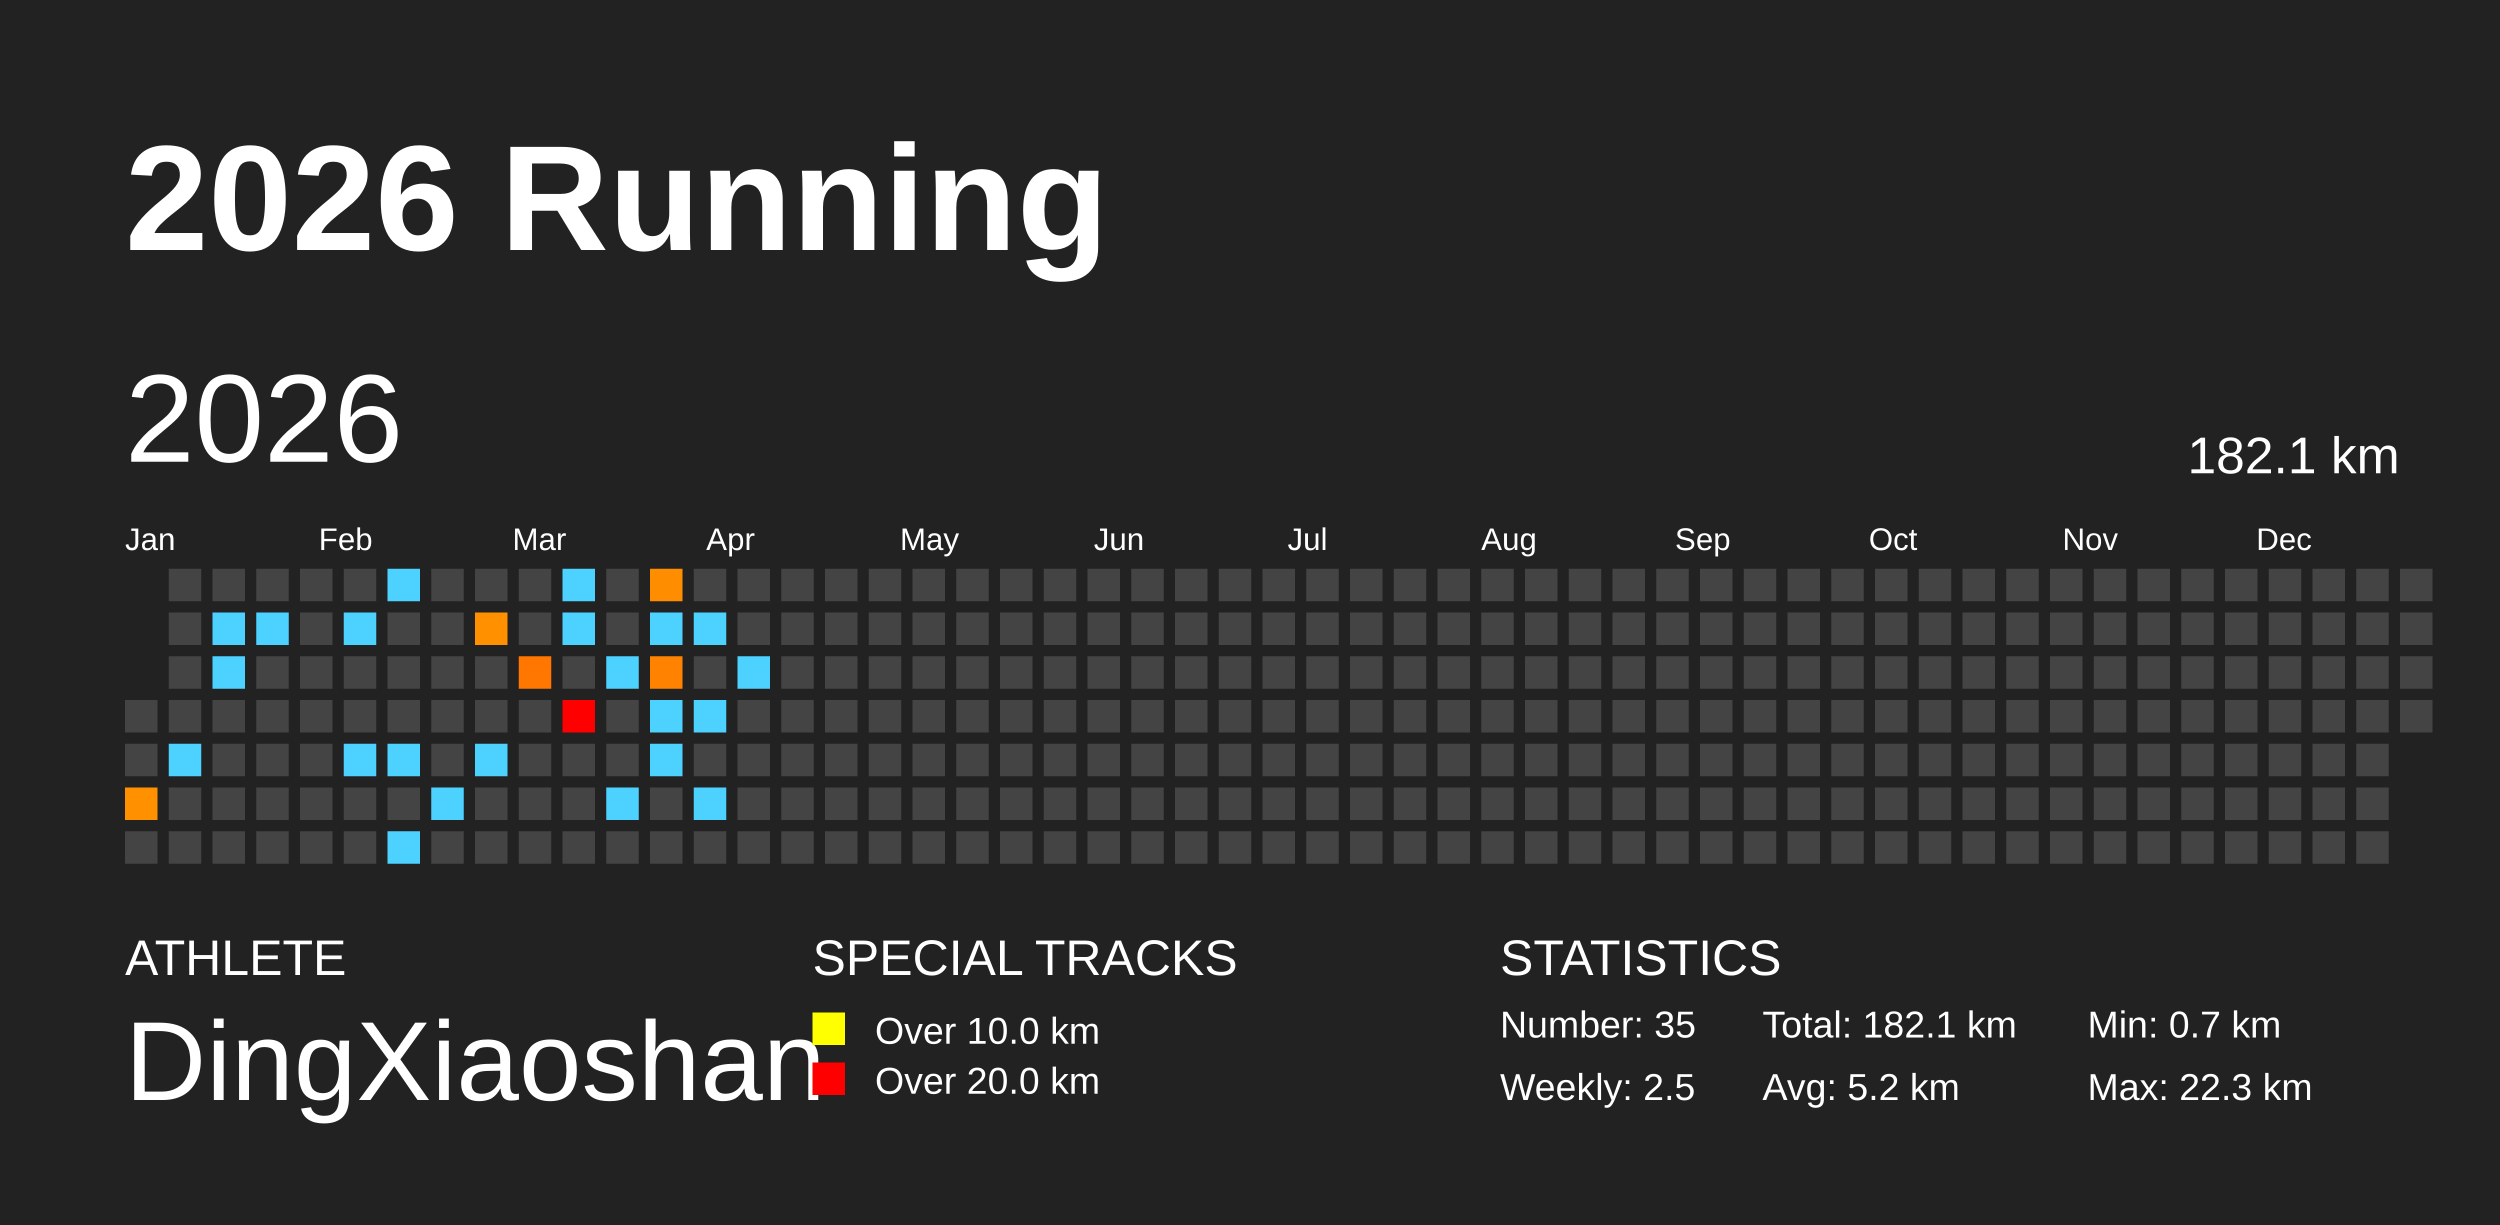
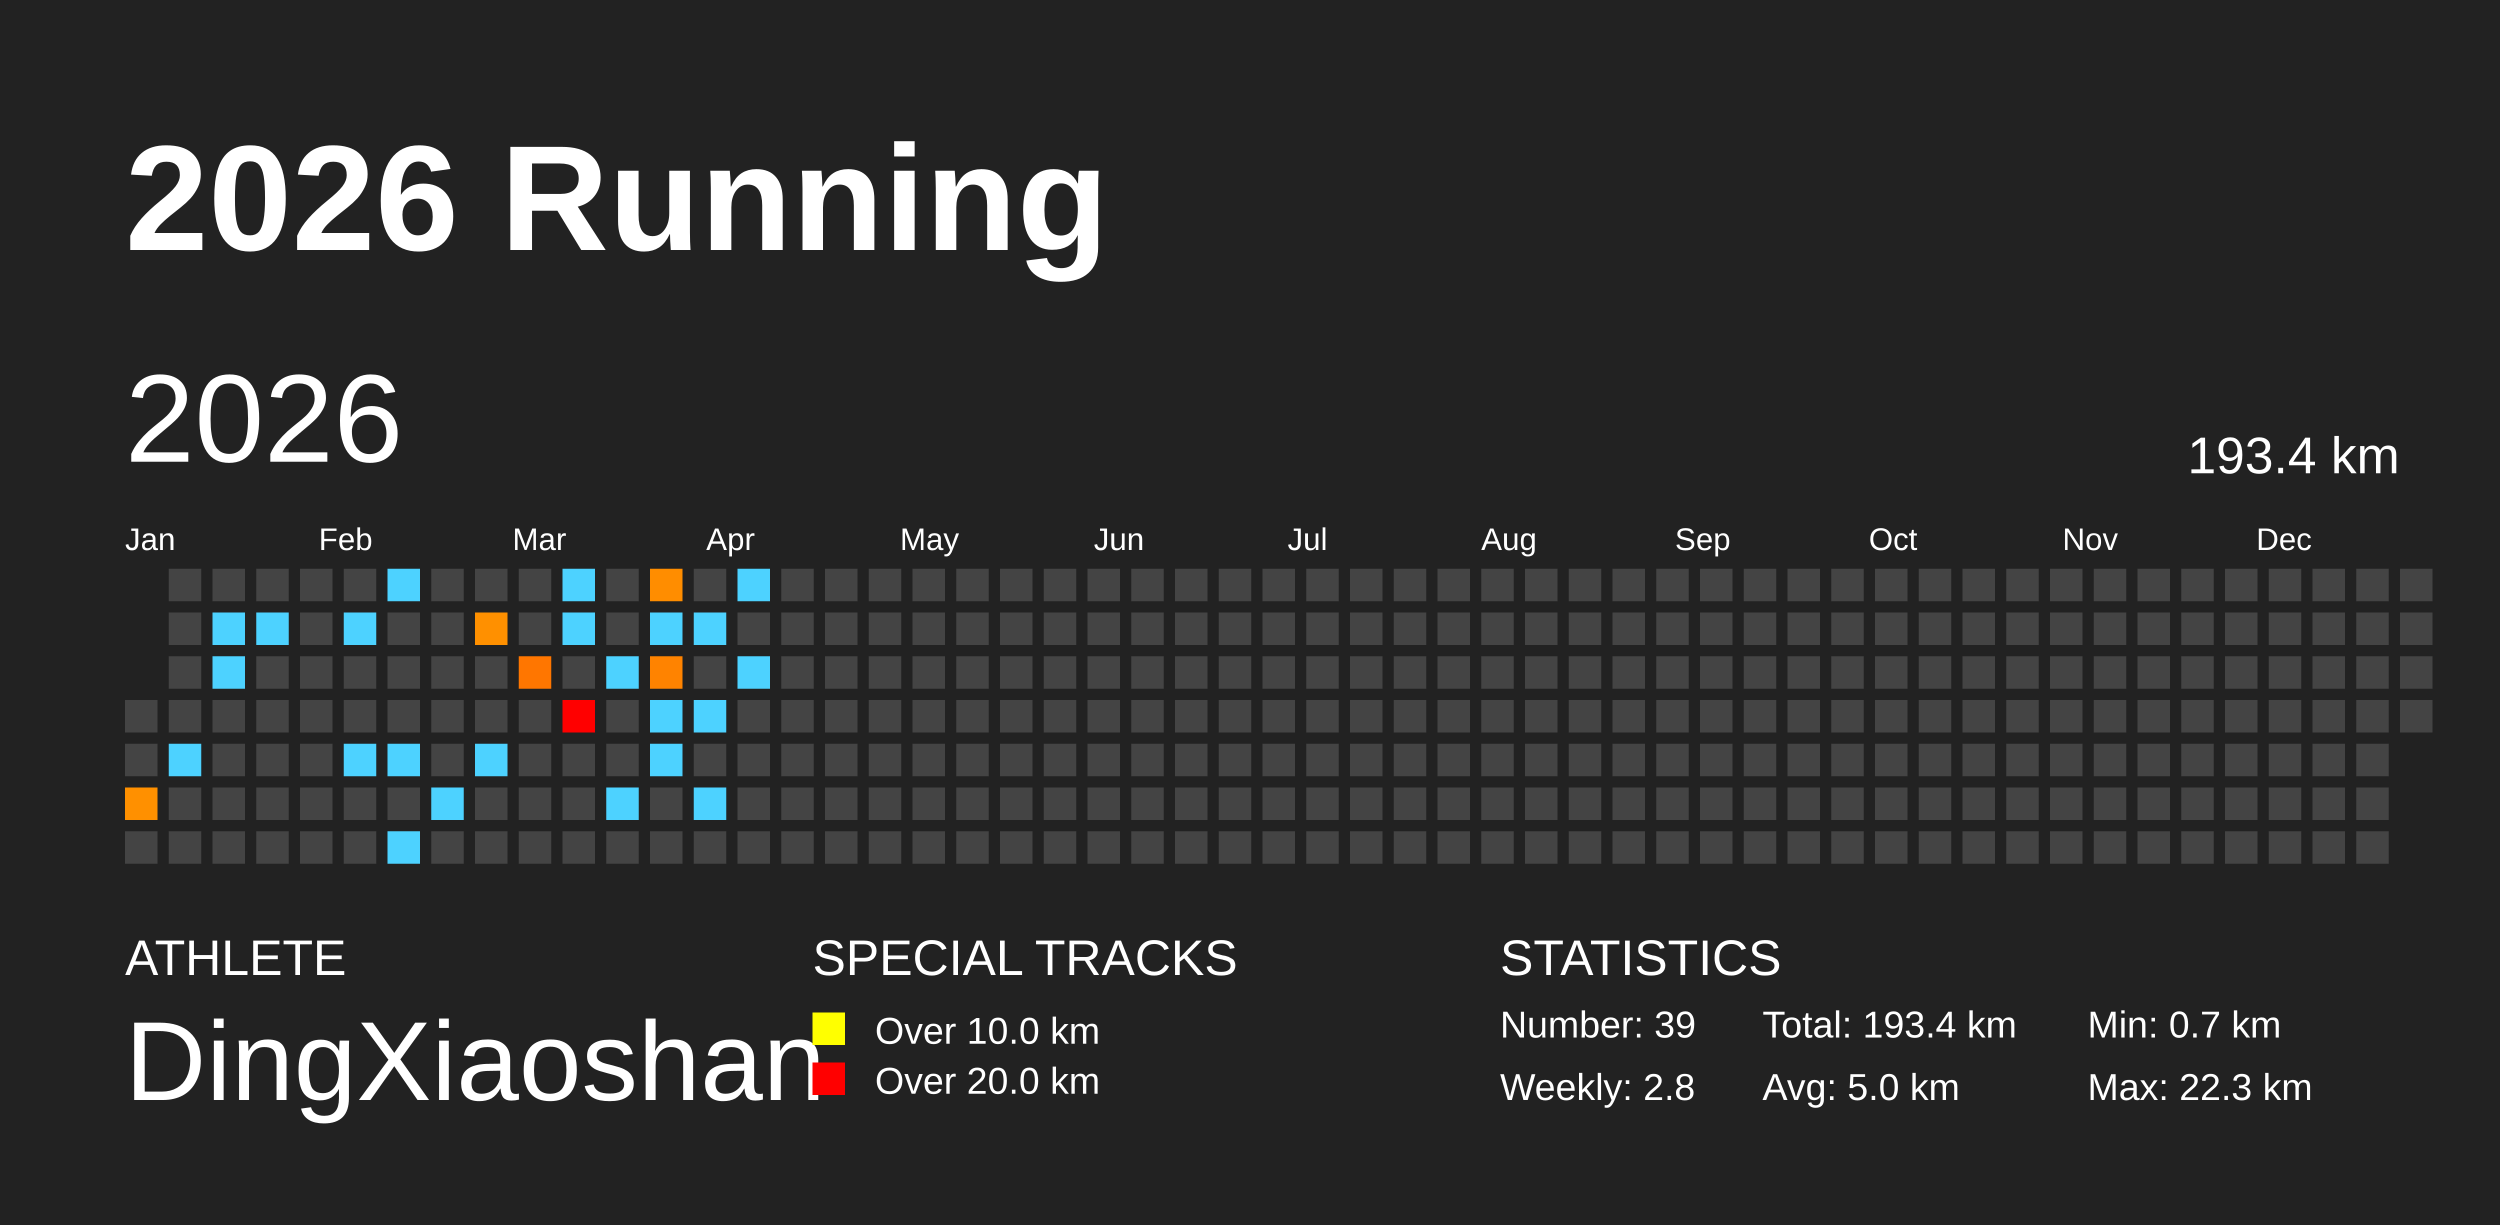
<svg xmlns="http://www.w3.org/2000/svg" baseProfile="full" height="98mm" version="1.1" viewBox="0,0,200,98" width="200mm">
  <defs />
  <rect fill="#222222" height="98" width="200" x="0" y="0" />
  <text fill="#FFFFFF" style="font-size:12px; font-family:Arial; font-weight:bold;" x="10" y="20">2026 Running</text>
  <text fill="#FFFFFF" style="font-size:4px; font-family:Arial" x="10" y="78">ATHLETE</text>
  <text fill="#FFFFFF" style="font-size:9px; font-family:Arial" x="10" y="88">DingXiaoshan</text>
  <text fill="#FFFFFF" style="font-size:4px; font-family:Arial" x="65" y="78">SPECIAL TRACKS</text>
  <rect fill="yellow" height="2.6" width="2.6" x="65" y="81" />
  <text fill="#FFFFFF" style="font-size:3px; font-family:Arial" x="70" y="83.5">Over 10.0 km</text>
  <rect fill="red" height="2.6" width="2.6" x="65" y="85" />
  <text fill="#FFFFFF" style="font-size:3px; font-family:Arial" x="70" y="87.5">Over 20.0 km</text>
  <text fill="#FFFFFF" style="font-size:4px; font-family:Arial" x="120" y="78">STATISTICS</text>
-   <text fill="#FFFFFF" style="font-size:3px; font-family:Arial" x="120" y="83">Number: 35</text>
-   <text fill="#FFFFFF" style="font-size:3px; font-family:Arial" x="120" y="88">Weekly: 2.5</text>
-   <text fill="#FFFFFF" style="font-size:3px; font-family:Arial" x="141" y="83">Total: 182.1 km</text>
-   <text fill="#FFFFFF" style="font-size:3px; font-family:Arial" x="141" y="88">Avg: 5.2 km</text>
+   <text fill="#FFFFFF" style="font-size:3px; font-family:Arial" x="120" y="83">Number: 39</text>
+   <text fill="#FFFFFF" style="font-size:3px; font-family:Arial" x="120" y="88">Weekly: 2.8</text>
+   <text fill="#FFFFFF" style="font-size:3px; font-family:Arial" x="141" y="83">Total: 193.4 km</text>
+   <text fill="#FFFFFF" style="font-size:3px; font-family:Arial" x="141" y="88">Avg: 5.0 km</text>
  <text fill="#FFFFFF" style="font-size:3px; font-family:Arial" x="167" y="83">Min: 0.7 km</text>
  <text fill="#FFFFFF" style="font-size:3px; font-family:Arial" x="167" y="88">Max: 22.3 km</text>
  <text dominant-baseline="hanging" fill="#FFFFFF" style="font-size:10.0px; font-family:Arial;" x="10" y="30">2026</text>
-   <text dominant-baseline="hanging" fill="#FFFFFF" style="font-size:4.125px; font-family:Arial;" x="175" y="35">182.1 km</text>
+   <text dominant-baseline="hanging" fill="#FFFFFF" style="font-size:4.125px; font-family:Arial;" x="175" y="35">193.4 km</text>
  <text fill="#FFFFFF" style="font-size:2.5px; font-family:Arial" x="10.0" y="44">Jan</text>
  <text fill="#FFFFFF" style="font-size:2.5px; font-family:Arial" x="25.5" y="44">Feb</text>
  <text fill="#FFFFFF" style="font-size:2.5px; font-family:Arial" x="41.0" y="44">Mar</text>
  <text fill="#FFFFFF" style="font-size:2.5px; font-family:Arial" x="56.5" y="44">Apr</text>
  <text fill="#FFFFFF" style="font-size:2.5px; font-family:Arial" x="72.0" y="44">May</text>
  <text fill="#FFFFFF" style="font-size:2.5px; font-family:Arial" x="87.5" y="44">Jun</text>
  <text fill="#FFFFFF" style="font-size:2.5px; font-family:Arial" x="103.0" y="44">Jul</text>
  <text fill="#FFFFFF" style="font-size:2.5px; font-family:Arial" x="118.5" y="44">Aug</text>
  <text fill="#FFFFFF" style="font-size:2.5px; font-family:Arial" x="134.0" y="44">Sep</text>
  <text fill="#FFFFFF" style="font-size:2.5px; font-family:Arial" x="149.5" y="44">Oct</text>
  <text fill="#FFFFFF" style="font-size:2.5px; font-family:Arial" x="165.0" y="44">Nov</text>
  <text fill="#FFFFFF" style="font-size:2.5px; font-family:Arial" x="180.5" y="44">Dec</text>
  <rect fill="#444444" height="2.6" width="2.6" x="10.0" y="56.0" />
  <rect fill="#444444" height="2.6" width="2.6" x="10.0" y="59.5" />
  <rect fill="#ff9000" height="2.6" width="2.6" x="10.0" y="63.0" />
  <rect fill="#444444" height="2.6" width="2.6" x="10.0" y="66.5" />
  <rect fill="#444444" height="2.6" width="2.6" x="13.5" y="45.5" />
  <rect fill="#444444" height="2.6" width="2.6" x="13.5" y="49.0" />
  <rect fill="#444444" height="2.6" width="2.6" x="13.5" y="52.5" />
  <rect fill="#444444" height="2.6" width="2.6" x="13.5" y="56.0" />
  <rect fill="#4dd2ff" height="2.6" width="2.6" x="13.5" y="59.5" />
  <rect fill="#444444" height="2.6" width="2.6" x="13.5" y="63.0" />
  <rect fill="#444444" height="2.6" width="2.6" x="13.5" y="66.5" />
  <rect fill="#444444" height="2.6" width="2.6" x="17.0" y="45.5" />
  <rect fill="#4dd2ff" height="2.6" width="2.6" x="17.0" y="49.0" />
  <rect fill="#4dd2ff" height="2.6" width="2.6" x="17.0" y="52.5" />
  <rect fill="#444444" height="2.6" width="2.6" x="17.0" y="56.0" />
  <rect fill="#444444" height="2.6" width="2.6" x="17.0" y="59.5" />
  <rect fill="#444444" height="2.6" width="2.6" x="17.0" y="63.0" />
  <rect fill="#444444" height="2.6" width="2.6" x="17.0" y="66.5" />
  <rect fill="#444444" height="2.6" width="2.6" x="20.5" y="45.5" />
  <rect fill="#4dd2ff" height="2.6" width="2.6" x="20.5" y="49.0" />
  <rect fill="#444444" height="2.6" width="2.6" x="20.5" y="52.5" />
  <rect fill="#444444" height="2.6" width="2.6" x="20.5" y="56.0" />
  <rect fill="#444444" height="2.6" width="2.6" x="20.5" y="59.5" />
  <rect fill="#444444" height="2.6" width="2.6" x="20.5" y="63.0" />
  <rect fill="#444444" height="2.6" width="2.6" x="20.5" y="66.5" />
  <rect fill="#444444" height="2.6" width="2.6" x="24.0" y="45.5" />
  <rect fill="#444444" height="2.6" width="2.6" x="24.0" y="49.0" />
  <rect fill="#444444" height="2.6" width="2.6" x="24.0" y="52.5" />
  <rect fill="#444444" height="2.6" width="2.6" x="24.0" y="56.0" />
  <rect fill="#444444" height="2.6" width="2.6" x="24.0" y="59.5" />
  <rect fill="#444444" height="2.6" width="2.6" x="24.0" y="63.0" />
  <rect fill="#444444" height="2.6" width="2.6" x="24.0" y="66.5" />
  <rect fill="#444444" height="2.6" width="2.6" x="27.5" y="45.5" />
  <rect fill="#4dd2ff" height="2.6" width="2.6" x="27.5" y="49.0" />
  <rect fill="#444444" height="2.6" width="2.6" x="27.5" y="52.5" />
  <rect fill="#444444" height="2.6" width="2.6" x="27.5" y="56.0" />
  <rect fill="#4dd2ff" height="2.6" width="2.6" x="27.5" y="59.5" />
  <rect fill="#444444" height="2.6" width="2.6" x="27.5" y="63.0" />
  <rect fill="#444444" height="2.6" width="2.6" x="27.5" y="66.5" />
  <rect fill="#4dd2ff" height="2.6" width="2.6" x="31.0" y="45.5" />
  <rect fill="#444444" height="2.6" width="2.6" x="31.0" y="49.0" />
  <rect fill="#444444" height="2.6" width="2.6" x="31.0" y="52.5" />
  <rect fill="#444444" height="2.6" width="2.6" x="31.0" y="56.0" />
  <rect fill="#4dd2ff" height="2.6" width="2.6" x="31.0" y="59.5" />
  <rect fill="#444444" height="2.6" width="2.6" x="31.0" y="63.0" />
  <rect fill="#4dd2ff" height="2.6" width="2.6" x="31.0" y="66.5" />
  <rect fill="#444444" height="2.6" width="2.6" x="34.5" y="45.5" />
  <rect fill="#444444" height="2.6" width="2.6" x="34.5" y="49.0" />
  <rect fill="#444444" height="2.6" width="2.6" x="34.5" y="52.5" />
  <rect fill="#444444" height="2.6" width="2.6" x="34.5" y="56.0" />
  <rect fill="#444444" height="2.6" width="2.6" x="34.5" y="59.5" />
  <rect fill="#4dd2ff" height="2.6" width="2.6" x="34.5" y="63.0" />
  <rect fill="#444444" height="2.6" width="2.6" x="34.5" y="66.5" />
  <rect fill="#444444" height="2.6" width="2.6" x="38.0" y="45.5" />
  <rect fill="#ff9000" height="2.6" width="2.6" x="38.0" y="49.0" />
  <rect fill="#444444" height="2.6" width="2.6" x="38.0" y="52.5" />
  <rect fill="#444444" height="2.6" width="2.6" x="38.0" y="56.0" />
  <rect fill="#4dd2ff" height="2.6" width="2.6" x="38.0" y="59.5" />
  <rect fill="#444444" height="2.6" width="2.6" x="38.0" y="63.0" />
  <rect fill="#444444" height="2.6" width="2.6" x="38.0" y="66.5" />
  <rect fill="#444444" height="2.6" width="2.6" x="41.5" y="45.5" />
  <rect fill="#444444" height="2.6" width="2.6" x="41.5" y="49.0" />
  <rect fill="#ff7600" height="2.6" width="2.6" x="41.5" y="52.5" />
  <rect fill="#444444" height="2.6" width="2.6" x="41.5" y="56.0" />
  <rect fill="#444444" height="2.6" width="2.6" x="41.5" y="59.5" />
  <rect fill="#444444" height="2.6" width="2.6" x="41.5" y="63.0" />
  <rect fill="#444444" height="2.6" width="2.6" x="41.5" y="66.5" />
  <rect fill="#4dd2ff" height="2.6" width="2.6" x="45.0" y="45.5" />
  <rect fill="#4dd2ff" height="2.6" width="2.6" x="45.0" y="49.0" />
  <rect fill="#444444" height="2.6" width="2.6" x="45.0" y="52.5" />
  <rect fill="red" height="2.6" width="2.6" x="45.0" y="56.0" />
  <rect fill="#444444" height="2.6" width="2.6" x="45.0" y="59.5" />
  <rect fill="#444444" height="2.6" width="2.6" x="45.0" y="63.0" />
  <rect fill="#444444" height="2.6" width="2.6" x="45.0" y="66.5" />
  <rect fill="#444444" height="2.6" width="2.6" x="48.5" y="45.5" />
  <rect fill="#444444" height="2.6" width="2.6" x="48.5" y="49.0" />
  <rect fill="#4dd2ff" height="2.6" width="2.6" x="48.5" y="52.5" />
  <rect fill="#444444" height="2.6" width="2.6" x="48.5" y="56.0" />
  <rect fill="#444444" height="2.6" width="2.6" x="48.5" y="59.5" />
  <rect fill="#4dd2ff" height="2.6" width="2.6" x="48.5" y="63.0" />
  <rect fill="#444444" height="2.6" width="2.6" x="48.5" y="66.5" />
  <rect fill="#ff8d00" height="2.6" width="2.6" x="52.0" y="45.5" />
  <rect fill="#4dd2ff" height="2.6" width="2.6" x="52.0" y="49.0" />
  <rect fill="#ff8300" height="2.6" width="2.6" x="52.0" y="52.5" />
  <rect fill="#4dd2ff" height="2.6" width="2.6" x="52.0" y="56.0" />
  <rect fill="#4dd2ff" height="2.6" width="2.6" x="52.0" y="59.5" />
  <rect fill="#444444" height="2.6" width="2.6" x="52.0" y="63.0" />
  <rect fill="#444444" height="2.6" width="2.6" x="52.0" y="66.5" />
  <rect fill="#444444" height="2.6" width="2.6" x="55.5" y="45.5" />
  <rect fill="#4dd2ff" height="2.6" width="2.6" x="55.5" y="49.0" />
  <rect fill="#444444" height="2.6" width="2.6" x="55.5" y="52.5" />
  <rect fill="#4dd2ff" height="2.6" width="2.6" x="55.5" y="56.0" />
  <rect fill="#444444" height="2.6" width="2.6" x="55.5" y="59.5" />
  <rect fill="#4dd2ff" height="2.6" width="2.6" x="55.5" y="63.0" />
  <rect fill="#444444" height="2.6" width="2.6" x="55.5" y="66.5" />
-   <rect fill="#444444" height="2.6" width="2.6" x="59.0" y="45.5" />
+   <rect fill="#4dd2ff" height="2.6" width="2.6" x="59.0" y="45.5" />
  <rect fill="#444444" height="2.6" width="2.6" x="59.0" y="49.0" />
  <rect fill="#4dd2ff" height="2.6" width="2.6" x="59.0" y="52.5" />
  <rect fill="#444444" height="2.6" width="2.6" x="59.0" y="56.0" />
  <rect fill="#444444" height="2.6" width="2.6" x="59.0" y="59.5" />
  <rect fill="#444444" height="2.6" width="2.6" x="59.0" y="63.0" />
  <rect fill="#444444" height="2.6" width="2.6" x="59.0" y="66.5" />
  <rect fill="#444444" height="2.6" width="2.6" x="62.5" y="45.5" />
  <rect fill="#444444" height="2.6" width="2.6" x="62.5" y="49.0" />
  <rect fill="#444444" height="2.6" width="2.6" x="62.5" y="52.5" />
  <rect fill="#444444" height="2.6" width="2.6" x="62.5" y="56.0" />
  <rect fill="#444444" height="2.6" width="2.6" x="62.5" y="59.5" />
  <rect fill="#444444" height="2.6" width="2.6" x="62.5" y="63.0" />
  <rect fill="#444444" height="2.6" width="2.6" x="62.5" y="66.5" />
  <rect fill="#444444" height="2.6" width="2.6" x="66.0" y="45.5" />
  <rect fill="#444444" height="2.6" width="2.6" x="66.0" y="49.0" />
  <rect fill="#444444" height="2.6" width="2.6" x="66.0" y="52.5" />
  <rect fill="#444444" height="2.6" width="2.6" x="66.0" y="56.0" />
  <rect fill="#444444" height="2.6" width="2.6" x="66.0" y="59.5" />
  <rect fill="#444444" height="2.6" width="2.6" x="66.0" y="63.0" />
  <rect fill="#444444" height="2.6" width="2.6" x="66.0" y="66.5" />
  <rect fill="#444444" height="2.6" width="2.6" x="69.5" y="45.5" />
  <rect fill="#444444" height="2.6" width="2.6" x="69.5" y="49.0" />
  <rect fill="#444444" height="2.6" width="2.6" x="69.5" y="52.5" />
  <rect fill="#444444" height="2.6" width="2.6" x="69.5" y="56.0" />
  <rect fill="#444444" height="2.6" width="2.6" x="69.5" y="59.5" />
  <rect fill="#444444" height="2.6" width="2.6" x="69.5" y="63.0" />
  <rect fill="#444444" height="2.6" width="2.6" x="69.5" y="66.5" />
  <rect fill="#444444" height="2.6" width="2.6" x="73.0" y="45.5" />
  <rect fill="#444444" height="2.6" width="2.6" x="73.0" y="49.0" />
  <rect fill="#444444" height="2.6" width="2.6" x="73.0" y="52.5" />
  <rect fill="#444444" height="2.6" width="2.6" x="73.0" y="56.0" />
  <rect fill="#444444" height="2.6" width="2.6" x="73.0" y="59.5" />
  <rect fill="#444444" height="2.6" width="2.6" x="73.0" y="63.0" />
  <rect fill="#444444" height="2.6" width="2.6" x="73.0" y="66.5" />
  <rect fill="#444444" height="2.6" width="2.6" x="76.5" y="45.5" />
  <rect fill="#444444" height="2.6" width="2.6" x="76.5" y="49.0" />
  <rect fill="#444444" height="2.6" width="2.6" x="76.5" y="52.5" />
  <rect fill="#444444" height="2.6" width="2.6" x="76.5" y="56.0" />
  <rect fill="#444444" height="2.6" width="2.6" x="76.5" y="59.5" />
  <rect fill="#444444" height="2.6" width="2.6" x="76.5" y="63.0" />
  <rect fill="#444444" height="2.6" width="2.6" x="76.5" y="66.5" />
  <rect fill="#444444" height="2.6" width="2.6" x="80.0" y="45.5" />
  <rect fill="#444444" height="2.6" width="2.6" x="80.0" y="49.0" />
  <rect fill="#444444" height="2.6" width="2.6" x="80.0" y="52.5" />
  <rect fill="#444444" height="2.6" width="2.6" x="80.0" y="56.0" />
  <rect fill="#444444" height="2.6" width="2.6" x="80.0" y="59.5" />
  <rect fill="#444444" height="2.6" width="2.6" x="80.0" y="63.0" />
  <rect fill="#444444" height="2.6" width="2.6" x="80.0" y="66.5" />
  <rect fill="#444444" height="2.6" width="2.6" x="83.5" y="45.5" />
  <rect fill="#444444" height="2.6" width="2.6" x="83.5" y="49.0" />
  <rect fill="#444444" height="2.6" width="2.6" x="83.5" y="52.5" />
  <rect fill="#444444" height="2.6" width="2.6" x="83.5" y="56.0" />
  <rect fill="#444444" height="2.6" width="2.6" x="83.5" y="59.5" />
  <rect fill="#444444" height="2.6" width="2.6" x="83.5" y="63.0" />
  <rect fill="#444444" height="2.6" width="2.6" x="83.5" y="66.5" />
  <rect fill="#444444" height="2.6" width="2.6" x="87.0" y="45.5" />
  <rect fill="#444444" height="2.6" width="2.6" x="87.0" y="49.0" />
  <rect fill="#444444" height="2.6" width="2.6" x="87.0" y="52.5" />
  <rect fill="#444444" height="2.6" width="2.6" x="87.0" y="56.0" />
  <rect fill="#444444" height="2.6" width="2.6" x="87.0" y="59.5" />
  <rect fill="#444444" height="2.6" width="2.6" x="87.0" y="63.0" />
  <rect fill="#444444" height="2.6" width="2.6" x="87.0" y="66.5" />
  <rect fill="#444444" height="2.6" width="2.6" x="90.5" y="45.5" />
  <rect fill="#444444" height="2.6" width="2.6" x="90.5" y="49.0" />
  <rect fill="#444444" height="2.6" width="2.6" x="90.5" y="52.5" />
  <rect fill="#444444" height="2.6" width="2.6" x="90.5" y="56.0" />
  <rect fill="#444444" height="2.6" width="2.6" x="90.5" y="59.5" />
  <rect fill="#444444" height="2.6" width="2.6" x="90.5" y="63.0" />
  <rect fill="#444444" height="2.6" width="2.6" x="90.5" y="66.5" />
  <rect fill="#444444" height="2.6" width="2.6" x="94.0" y="45.5" />
  <rect fill="#444444" height="2.6" width="2.6" x="94.0" y="49.0" />
  <rect fill="#444444" height="2.6" width="2.6" x="94.0" y="52.5" />
  <rect fill="#444444" height="2.6" width="2.6" x="94.0" y="56.0" />
  <rect fill="#444444" height="2.6" width="2.6" x="94.0" y="59.5" />
  <rect fill="#444444" height="2.6" width="2.6" x="94.0" y="63.0" />
  <rect fill="#444444" height="2.6" width="2.6" x="94.0" y="66.5" />
  <rect fill="#444444" height="2.6" width="2.6" x="97.5" y="45.5" />
  <rect fill="#444444" height="2.6" width="2.6" x="97.5" y="49.0" />
  <rect fill="#444444" height="2.6" width="2.6" x="97.5" y="52.5" />
  <rect fill="#444444" height="2.6" width="2.6" x="97.5" y="56.0" />
  <rect fill="#444444" height="2.6" width="2.6" x="97.5" y="59.5" />
  <rect fill="#444444" height="2.6" width="2.6" x="97.5" y="63.0" />
  <rect fill="#444444" height="2.6" width="2.6" x="97.5" y="66.5" />
  <rect fill="#444444" height="2.6" width="2.6" x="101.0" y="45.5" />
  <rect fill="#444444" height="2.6" width="2.6" x="101.0" y="49.0" />
  <rect fill="#444444" height="2.6" width="2.6" x="101.0" y="52.5" />
  <rect fill="#444444" height="2.6" width="2.6" x="101.0" y="56.0" />
  <rect fill="#444444" height="2.6" width="2.6" x="101.0" y="59.5" />
  <rect fill="#444444" height="2.6" width="2.6" x="101.0" y="63.0" />
  <rect fill="#444444" height="2.6" width="2.6" x="101.0" y="66.5" />
  <rect fill="#444444" height="2.6" width="2.6" x="104.5" y="45.5" />
  <rect fill="#444444" height="2.6" width="2.6" x="104.5" y="49.0" />
  <rect fill="#444444" height="2.6" width="2.6" x="104.5" y="52.5" />
  <rect fill="#444444" height="2.6" width="2.6" x="104.5" y="56.0" />
  <rect fill="#444444" height="2.6" width="2.6" x="104.5" y="59.5" />
  <rect fill="#444444" height="2.6" width="2.6" x="104.5" y="63.0" />
  <rect fill="#444444" height="2.6" width="2.6" x="104.5" y="66.5" />
  <rect fill="#444444" height="2.6" width="2.6" x="108.0" y="45.5" />
  <rect fill="#444444" height="2.6" width="2.6" x="108.0" y="49.0" />
  <rect fill="#444444" height="2.6" width="2.6" x="108.0" y="52.5" />
  <rect fill="#444444" height="2.6" width="2.6" x="108.0" y="56.0" />
  <rect fill="#444444" height="2.6" width="2.6" x="108.0" y="59.5" />
  <rect fill="#444444" height="2.6" width="2.6" x="108.0" y="63.0" />
  <rect fill="#444444" height="2.6" width="2.6" x="108.0" y="66.5" />
  <rect fill="#444444" height="2.6" width="2.6" x="111.5" y="45.5" />
  <rect fill="#444444" height="2.6" width="2.6" x="111.5" y="49.0" />
  <rect fill="#444444" height="2.6" width="2.6" x="111.5" y="52.5" />
  <rect fill="#444444" height="2.6" width="2.6" x="111.5" y="56.0" />
  <rect fill="#444444" height="2.6" width="2.6" x="111.5" y="59.5" />
  <rect fill="#444444" height="2.6" width="2.6" x="111.5" y="63.0" />
  <rect fill="#444444" height="2.6" width="2.6" x="111.5" y="66.5" />
  <rect fill="#444444" height="2.6" width="2.6" x="115.0" y="45.5" />
  <rect fill="#444444" height="2.6" width="2.6" x="115.0" y="49.0" />
  <rect fill="#444444" height="2.6" width="2.6" x="115.0" y="52.5" />
  <rect fill="#444444" height="2.6" width="2.6" x="115.0" y="56.0" />
  <rect fill="#444444" height="2.6" width="2.6" x="115.0" y="59.5" />
  <rect fill="#444444" height="2.6" width="2.6" x="115.0" y="63.0" />
  <rect fill="#444444" height="2.6" width="2.6" x="115.0" y="66.5" />
  <rect fill="#444444" height="2.6" width="2.6" x="118.5" y="45.5" />
  <rect fill="#444444" height="2.6" width="2.6" x="118.5" y="49.0" />
  <rect fill="#444444" height="2.6" width="2.6" x="118.5" y="52.5" />
  <rect fill="#444444" height="2.6" width="2.6" x="118.5" y="56.0" />
  <rect fill="#444444" height="2.6" width="2.6" x="118.5" y="59.5" />
  <rect fill="#444444" height="2.6" width="2.6" x="118.5" y="63.0" />
  <rect fill="#444444" height="2.6" width="2.6" x="118.5" y="66.5" />
  <rect fill="#444444" height="2.6" width="2.6" x="122.0" y="45.5" />
  <rect fill="#444444" height="2.6" width="2.6" x="122.0" y="49.0" />
  <rect fill="#444444" height="2.6" width="2.6" x="122.0" y="52.5" />
  <rect fill="#444444" height="2.6" width="2.6" x="122.0" y="56.0" />
  <rect fill="#444444" height="2.6" width="2.6" x="122.0" y="59.5" />
  <rect fill="#444444" height="2.6" width="2.6" x="122.0" y="63.0" />
  <rect fill="#444444" height="2.6" width="2.6" x="122.0" y="66.5" />
  <rect fill="#444444" height="2.6" width="2.6" x="125.5" y="45.5" />
  <rect fill="#444444" height="2.6" width="2.6" x="125.5" y="49.0" />
  <rect fill="#444444" height="2.6" width="2.6" x="125.5" y="52.5" />
  <rect fill="#444444" height="2.6" width="2.6" x="125.5" y="56.0" />
  <rect fill="#444444" height="2.6" width="2.6" x="125.5" y="59.5" />
  <rect fill="#444444" height="2.6" width="2.6" x="125.5" y="63.0" />
  <rect fill="#444444" height="2.6" width="2.6" x="125.5" y="66.5" />
  <rect fill="#444444" height="2.6" width="2.6" x="129.0" y="45.5" />
  <rect fill="#444444" height="2.6" width="2.6" x="129.0" y="49.0" />
  <rect fill="#444444" height="2.6" width="2.6" x="129.0" y="52.5" />
  <rect fill="#444444" height="2.6" width="2.6" x="129.0" y="56.0" />
  <rect fill="#444444" height="2.6" width="2.6" x="129.0" y="59.5" />
  <rect fill="#444444" height="2.6" width="2.6" x="129.0" y="63.0" />
  <rect fill="#444444" height="2.6" width="2.6" x="129.0" y="66.5" />
  <rect fill="#444444" height="2.6" width="2.6" x="132.5" y="45.5" />
  <rect fill="#444444" height="2.6" width="2.6" x="132.5" y="49.0" />
  <rect fill="#444444" height="2.6" width="2.6" x="132.5" y="52.5" />
  <rect fill="#444444" height="2.6" width="2.6" x="132.5" y="56.0" />
  <rect fill="#444444" height="2.6" width="2.6" x="132.5" y="59.5" />
  <rect fill="#444444" height="2.6" width="2.6" x="132.5" y="63.0" />
  <rect fill="#444444" height="2.6" width="2.6" x="132.5" y="66.5" />
  <rect fill="#444444" height="2.6" width="2.6" x="136.0" y="45.5" />
  <rect fill="#444444" height="2.6" width="2.6" x="136.0" y="49.0" />
  <rect fill="#444444" height="2.6" width="2.6" x="136.0" y="52.5" />
  <rect fill="#444444" height="2.6" width="2.6" x="136.0" y="56.0" />
  <rect fill="#444444" height="2.6" width="2.6" x="136.0" y="59.5" />
  <rect fill="#444444" height="2.6" width="2.6" x="136.0" y="63.0" />
  <rect fill="#444444" height="2.6" width="2.6" x="136.0" y="66.5" />
  <rect fill="#444444" height="2.6" width="2.6" x="139.5" y="45.5" />
  <rect fill="#444444" height="2.6" width="2.6" x="139.5" y="49.0" />
  <rect fill="#444444" height="2.6" width="2.6" x="139.5" y="52.5" />
  <rect fill="#444444" height="2.6" width="2.6" x="139.5" y="56.0" />
  <rect fill="#444444" height="2.6" width="2.6" x="139.5" y="59.5" />
  <rect fill="#444444" height="2.6" width="2.6" x="139.5" y="63.0" />
  <rect fill="#444444" height="2.6" width="2.6" x="139.5" y="66.5" />
  <rect fill="#444444" height="2.6" width="2.6" x="143.0" y="45.5" />
  <rect fill="#444444" height="2.6" width="2.6" x="143.0" y="49.0" />
  <rect fill="#444444" height="2.6" width="2.6" x="143.0" y="52.5" />
  <rect fill="#444444" height="2.6" width="2.6" x="143.0" y="56.0" />
  <rect fill="#444444" height="2.6" width="2.6" x="143.0" y="59.5" />
  <rect fill="#444444" height="2.6" width="2.6" x="143.0" y="63.0" />
  <rect fill="#444444" height="2.6" width="2.6" x="143.0" y="66.5" />
  <rect fill="#444444" height="2.6" width="2.6" x="146.5" y="45.5" />
  <rect fill="#444444" height="2.6" width="2.6" x="146.5" y="49.0" />
  <rect fill="#444444" height="2.6" width="2.6" x="146.5" y="52.5" />
  <rect fill="#444444" height="2.6" width="2.6" x="146.5" y="56.0" />
  <rect fill="#444444" height="2.6" width="2.6" x="146.5" y="59.5" />
  <rect fill="#444444" height="2.6" width="2.6" x="146.5" y="63.0" />
  <rect fill="#444444" height="2.6" width="2.6" x="146.5" y="66.5" />
  <rect fill="#444444" height="2.6" width="2.6" x="150.0" y="45.5" />
  <rect fill="#444444" height="2.6" width="2.6" x="150.0" y="49.0" />
  <rect fill="#444444" height="2.6" width="2.6" x="150.0" y="52.5" />
  <rect fill="#444444" height="2.6" width="2.6" x="150.0" y="56.0" />
  <rect fill="#444444" height="2.6" width="2.6" x="150.0" y="59.5" />
  <rect fill="#444444" height="2.6" width="2.6" x="150.0" y="63.0" />
  <rect fill="#444444" height="2.6" width="2.6" x="150.0" y="66.5" />
  <rect fill="#444444" height="2.6" width="2.6" x="153.5" y="45.5" />
  <rect fill="#444444" height="2.6" width="2.6" x="153.5" y="49.0" />
  <rect fill="#444444" height="2.6" width="2.6" x="153.5" y="52.5" />
  <rect fill="#444444" height="2.6" width="2.6" x="153.5" y="56.0" />
  <rect fill="#444444" height="2.6" width="2.6" x="153.5" y="59.5" />
  <rect fill="#444444" height="2.6" width="2.6" x="153.5" y="63.0" />
  <rect fill="#444444" height="2.6" width="2.6" x="153.5" y="66.5" />
  <rect fill="#444444" height="2.6" width="2.6" x="157.0" y="45.5" />
  <rect fill="#444444" height="2.6" width="2.6" x="157.0" y="49.0" />
  <rect fill="#444444" height="2.6" width="2.6" x="157.0" y="52.5" />
  <rect fill="#444444" height="2.6" width="2.6" x="157.0" y="56.0" />
  <rect fill="#444444" height="2.6" width="2.6" x="157.0" y="59.5" />
  <rect fill="#444444" height="2.6" width="2.6" x="157.0" y="63.0" />
  <rect fill="#444444" height="2.6" width="2.6" x="157.0" y="66.5" />
  <rect fill="#444444" height="2.6" width="2.6" x="160.5" y="45.5" />
  <rect fill="#444444" height="2.6" width="2.6" x="160.5" y="49.0" />
  <rect fill="#444444" height="2.6" width="2.6" x="160.5" y="52.5" />
  <rect fill="#444444" height="2.6" width="2.6" x="160.5" y="56.0" />
  <rect fill="#444444" height="2.6" width="2.6" x="160.5" y="59.5" />
  <rect fill="#444444" height="2.6" width="2.6" x="160.5" y="63.0" />
  <rect fill="#444444" height="2.6" width="2.6" x="160.5" y="66.5" />
  <rect fill="#444444" height="2.6" width="2.6" x="164.0" y="45.5" />
  <rect fill="#444444" height="2.6" width="2.6" x="164.0" y="49.0" />
  <rect fill="#444444" height="2.6" width="2.6" x="164.0" y="52.5" />
  <rect fill="#444444" height="2.6" width="2.6" x="164.0" y="56.0" />
  <rect fill="#444444" height="2.6" width="2.6" x="164.0" y="59.5" />
  <rect fill="#444444" height="2.6" width="2.6" x="164.0" y="63.0" />
  <rect fill="#444444" height="2.6" width="2.6" x="164.0" y="66.5" />
  <rect fill="#444444" height="2.6" width="2.6" x="167.5" y="45.5" />
  <rect fill="#444444" height="2.6" width="2.6" x="167.5" y="49.0" />
  <rect fill="#444444" height="2.6" width="2.6" x="167.5" y="52.5" />
  <rect fill="#444444" height="2.6" width="2.6" x="167.5" y="56.0" />
  <rect fill="#444444" height="2.6" width="2.6" x="167.5" y="59.5" />
  <rect fill="#444444" height="2.6" width="2.6" x="167.5" y="63.0" />
  <rect fill="#444444" height="2.6" width="2.6" x="167.5" y="66.5" />
  <rect fill="#444444" height="2.6" width="2.6" x="171.0" y="45.5" />
  <rect fill="#444444" height="2.6" width="2.6" x="171.0" y="49.0" />
  <rect fill="#444444" height="2.6" width="2.6" x="171.0" y="52.5" />
  <rect fill="#444444" height="2.6" width="2.6" x="171.0" y="56.0" />
  <rect fill="#444444" height="2.6" width="2.6" x="171.0" y="59.5" />
  <rect fill="#444444" height="2.6" width="2.6" x="171.0" y="63.0" />
  <rect fill="#444444" height="2.6" width="2.6" x="171.0" y="66.5" />
  <rect fill="#444444" height="2.6" width="2.6" x="174.5" y="45.5" />
  <rect fill="#444444" height="2.6" width="2.6" x="174.5" y="49.0" />
  <rect fill="#444444" height="2.6" width="2.6" x="174.5" y="52.5" />
  <rect fill="#444444" height="2.6" width="2.6" x="174.5" y="56.0" />
  <rect fill="#444444" height="2.6" width="2.6" x="174.5" y="59.5" />
  <rect fill="#444444" height="2.6" width="2.6" x="174.5" y="63.0" />
  <rect fill="#444444" height="2.6" width="2.6" x="174.5" y="66.5" />
  <rect fill="#444444" height="2.6" width="2.6" x="178.0" y="45.5" />
  <rect fill="#444444" height="2.6" width="2.6" x="178.0" y="49.0" />
  <rect fill="#444444" height="2.6" width="2.6" x="178.0" y="52.5" />
  <rect fill="#444444" height="2.6" width="2.6" x="178.0" y="56.0" />
  <rect fill="#444444" height="2.6" width="2.6" x="178.0" y="59.5" />
  <rect fill="#444444" height="2.6" width="2.6" x="178.0" y="63.0" />
  <rect fill="#444444" height="2.6" width="2.6" x="178.0" y="66.5" />
  <rect fill="#444444" height="2.6" width="2.6" x="181.5" y="45.5" />
  <rect fill="#444444" height="2.6" width="2.6" x="181.5" y="49.0" />
  <rect fill="#444444" height="2.6" width="2.6" x="181.5" y="52.5" />
  <rect fill="#444444" height="2.6" width="2.6" x="181.5" y="56.0" />
  <rect fill="#444444" height="2.6" width="2.6" x="181.5" y="59.5" />
  <rect fill="#444444" height="2.6" width="2.6" x="181.5" y="63.0" />
  <rect fill="#444444" height="2.6" width="2.6" x="181.5" y="66.5" />
  <rect fill="#444444" height="2.6" width="2.6" x="185.0" y="45.5" />
  <rect fill="#444444" height="2.6" width="2.6" x="185.0" y="49.0" />
  <rect fill="#444444" height="2.6" width="2.6" x="185.0" y="52.5" />
  <rect fill="#444444" height="2.6" width="2.6" x="185.0" y="56.0" />
  <rect fill="#444444" height="2.6" width="2.6" x="185.0" y="59.5" />
  <rect fill="#444444" height="2.6" width="2.6" x="185.0" y="63.0" />
  <rect fill="#444444" height="2.6" width="2.6" x="185.0" y="66.5" />
  <rect fill="#444444" height="2.6" width="2.6" x="188.5" y="45.5" />
  <rect fill="#444444" height="2.6" width="2.6" x="188.5" y="49.0" />
  <rect fill="#444444" height="2.6" width="2.6" x="188.5" y="52.5" />
  <rect fill="#444444" height="2.6" width="2.6" x="188.5" y="56.0" />
  <rect fill="#444444" height="2.6" width="2.6" x="188.5" y="59.5" />
  <rect fill="#444444" height="2.6" width="2.6" x="188.5" y="63.0" />
  <rect fill="#444444" height="2.6" width="2.6" x="188.5" y="66.5" />
  <rect fill="#444444" height="2.6" width="2.6" x="192.0" y="45.5" />
  <rect fill="#444444" height="2.6" width="2.6" x="192.0" y="49.0" />
  <rect fill="#444444" height="2.6" width="2.6" x="192.0" y="52.5" />
  <rect fill="#444444" height="2.6" width="2.6" x="192.0" y="56.0" />
</svg>
